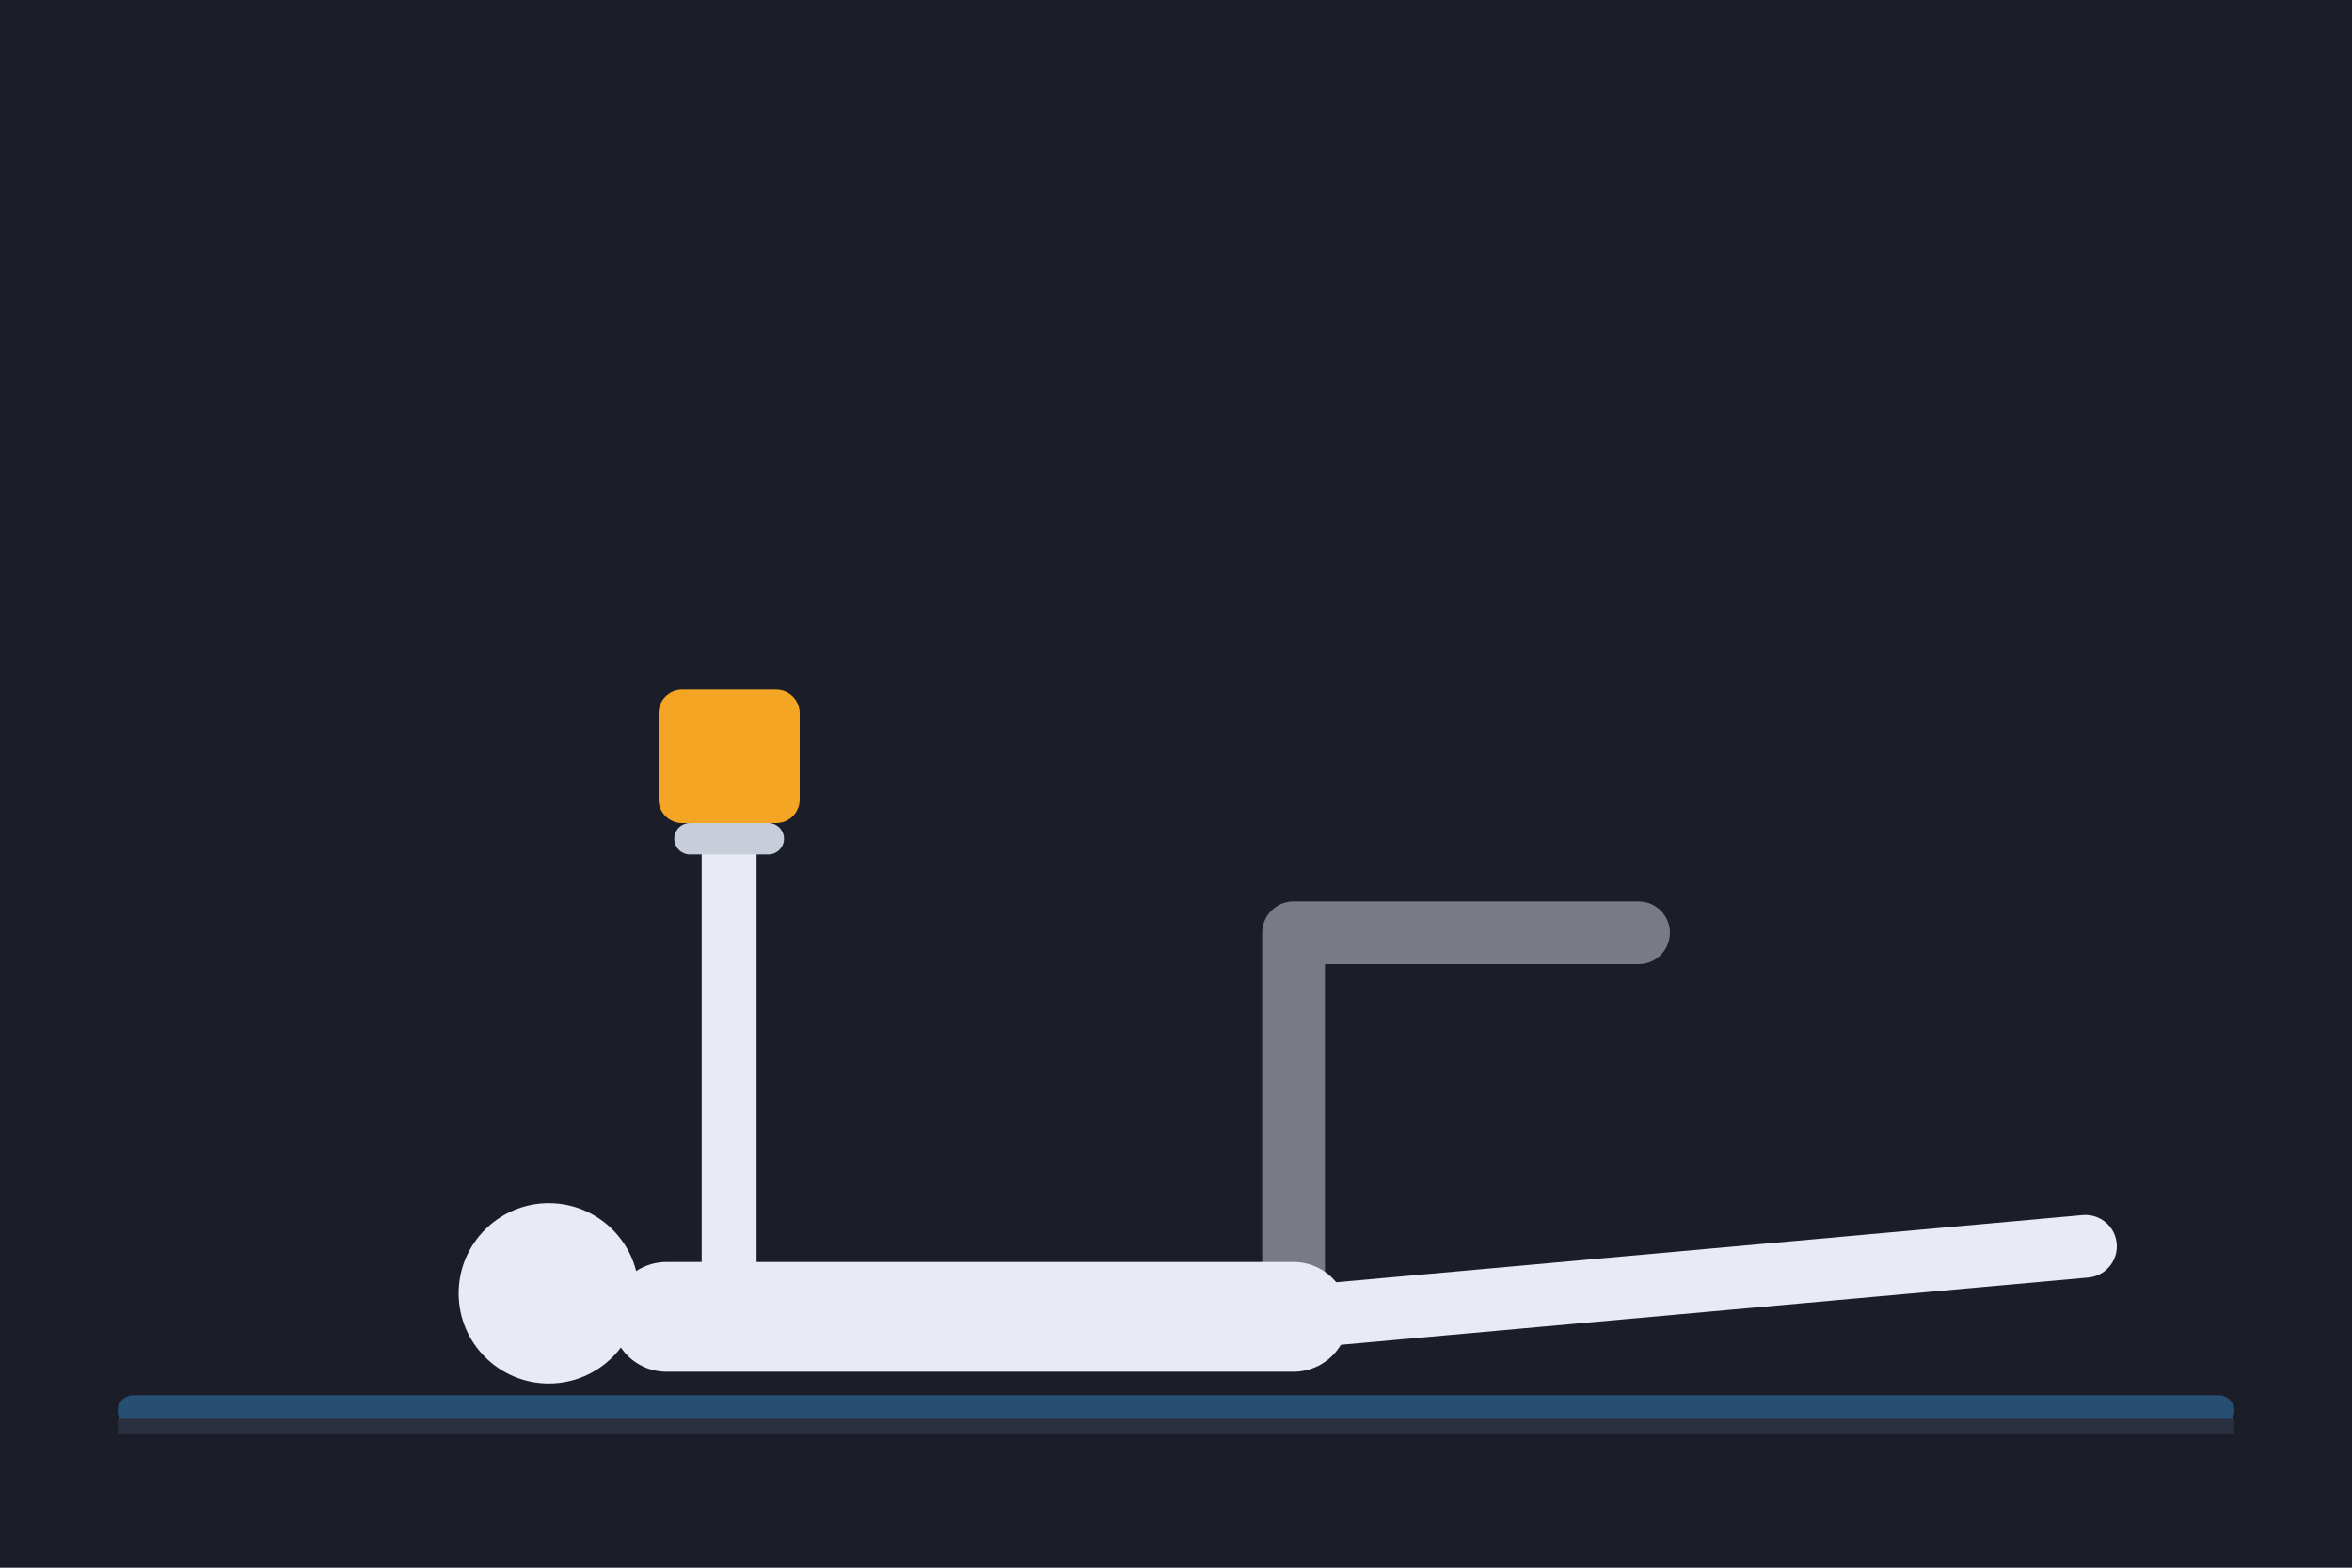
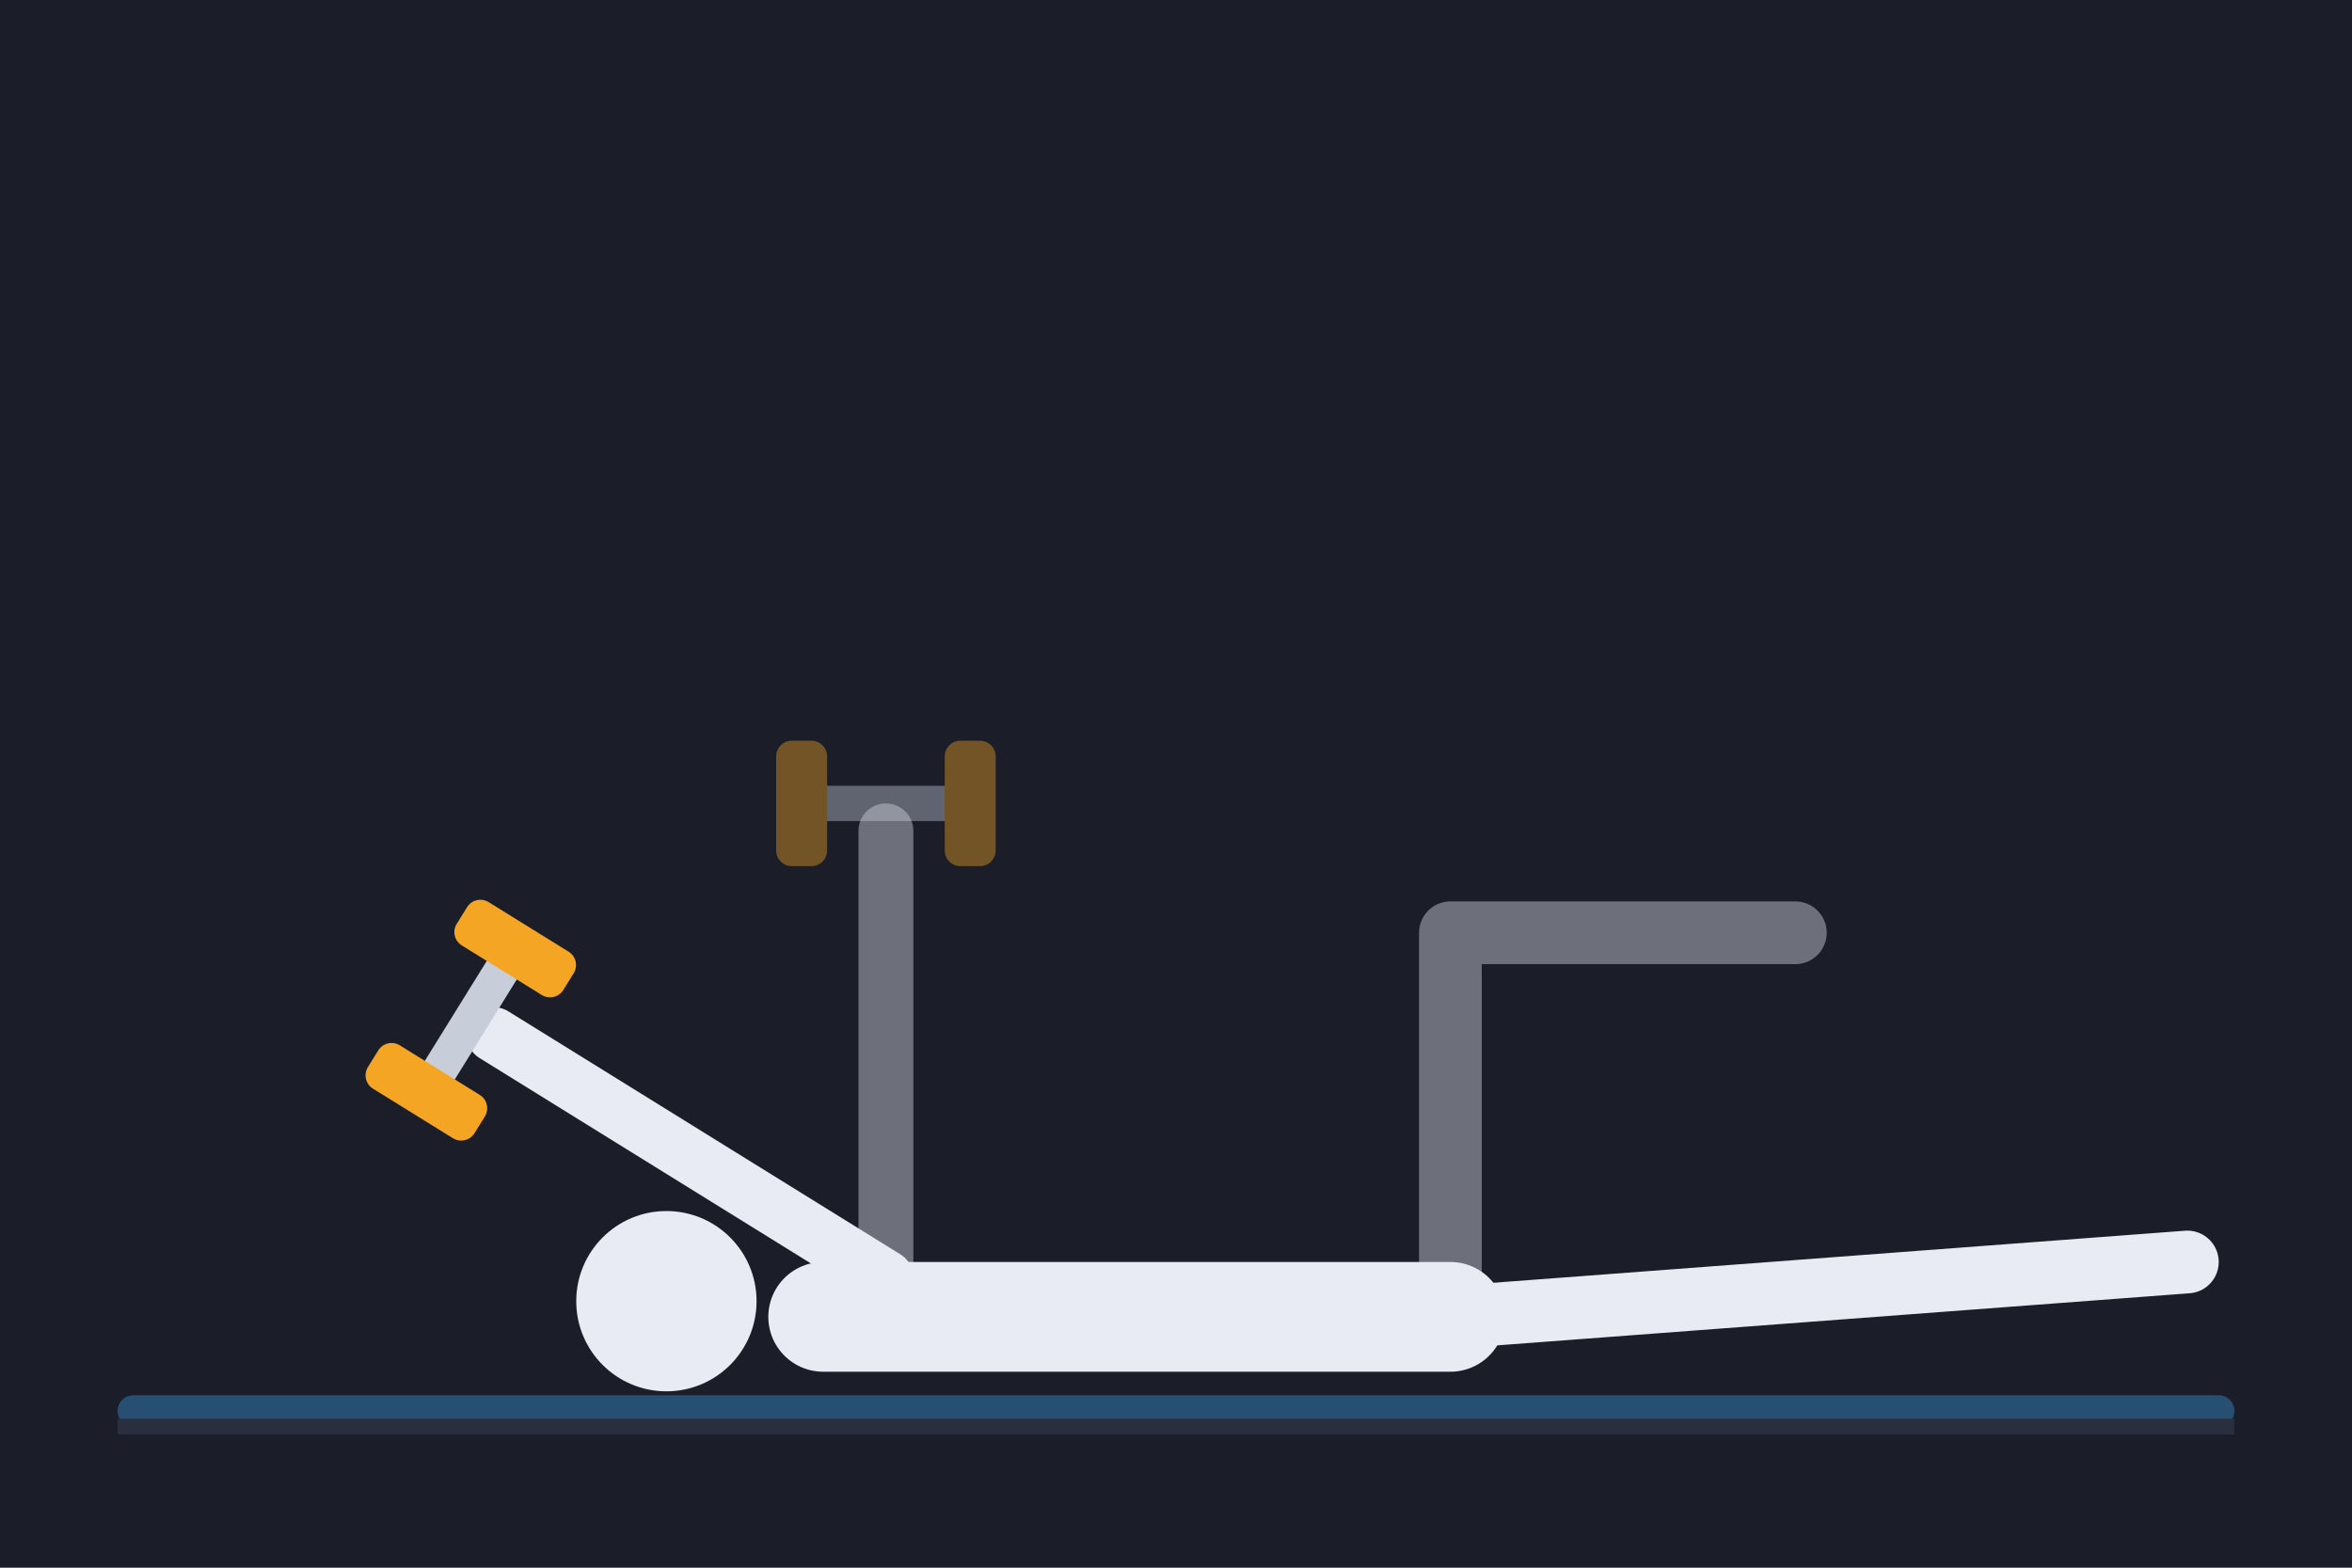
- <svg xmlns="http://www.w3.org/2000/svg" viewBox="0 0 600 400" role="img" aria-label="Dumbbell dead bug, reach: one leg straightened towards the floor while the dumbbell and lower back stay still">
+ <svg xmlns="http://www.w3.org/2000/svg" viewBox="0 0 600 400" role="img" aria-label="Dumbbell dead bug, reach: one dumbbell lowered back over the head while the opposite leg straightens, lower back staying on the floor">
  <rect width="600" height="400" fill="#1b1e29" />
  <rect x="30" y="356" width="540" height="8" rx="4" fill="#38a8f5" opacity="0.35" />
  <line x1="30" y1="364" x2="570" y2="364" stroke="#2a2f3f" stroke-width="4" />
-   <g fill="none" stroke="#e8ebf3" stroke-linecap="round" stroke-linejoin="round">
-     <polyline points="330,334 330,238 418,238" stroke-width="16" opacity="0.45" />
-     <line x1="332" y1="336" x2="532" y2="318" stroke-width="16" />
-     <line x1="170" y1="336" x2="330" y2="336" stroke-width="28" />
-     <line x1="186" y1="328" x2="186" y2="212" stroke-width="14" />
+   <g transform="translate(40 0)">
+     <polyline points="330,334 330,238 418,238" fill="none" stroke="#e8ebf3" stroke-width="16" stroke-linecap="round" stroke-linejoin="round" opacity="0.4" />
+     <line x1="186" y1="326" x2="186" y2="212" stroke="#e8ebf3" stroke-width="14" stroke-linecap="round" opacity="0.4" />
+     <g transform="translate(186 205) rotate(0)" opacity="0.4">
+       <rect x="-21" y="-4.5" width="42" height="9" rx="4" fill="#c7cdd9" />
+       <rect x="-28" y="-16" width="13" height="32" rx="4" fill="#f5a524" />
+       <rect x="15" y="-16" width="13" height="32" rx="4" fill="#f5a524" />
+     </g>
+     <line x1="170" y1="336" x2="330" y2="336" stroke="#e8ebf3" stroke-width="28" stroke-linecap="round" />
+     <line x1="332" y1="336" x2="518" y2="322" stroke="#e8ebf3" stroke-width="16" stroke-linecap="round" />
+     <circle cx="130" cy="332" r="23" fill="#e8ebf3" />
+     <line x1="186" y1="326" x2="86" y2="264" stroke="#e8ebf3" stroke-width="14" stroke-linecap="round" />
+     <g transform="translate(80.1 260.3) rotate(-58.2)">
+       <rect x="-21" y="-4.5" width="42" height="9" rx="4" fill="#c7cdd9" />
+       <rect x="-28" y="-16" width="13" height="32" rx="4" fill="#f5a524" />
+       <rect x="15" y="-16" width="13" height="32" rx="4" fill="#f5a524" />
+     </g>
  </g>
-   <circle cx="140" cy="330" r="23" fill="#e8ebf3" />
-   <rect x="168" y="176" width="36" height="34" rx="6" fill="#f5a524" />
-   <line x1="176" y1="214" x2="196" y2="214" stroke="#c7cdd9" stroke-width="8" stroke-linecap="round" />
</svg>
